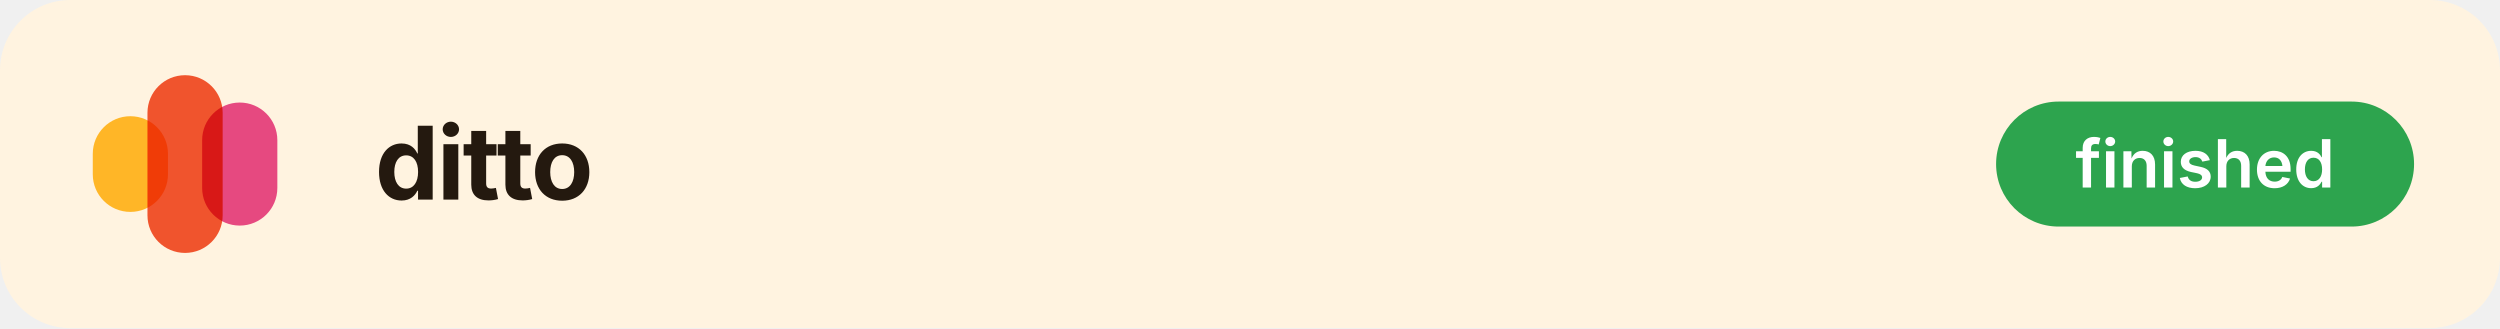
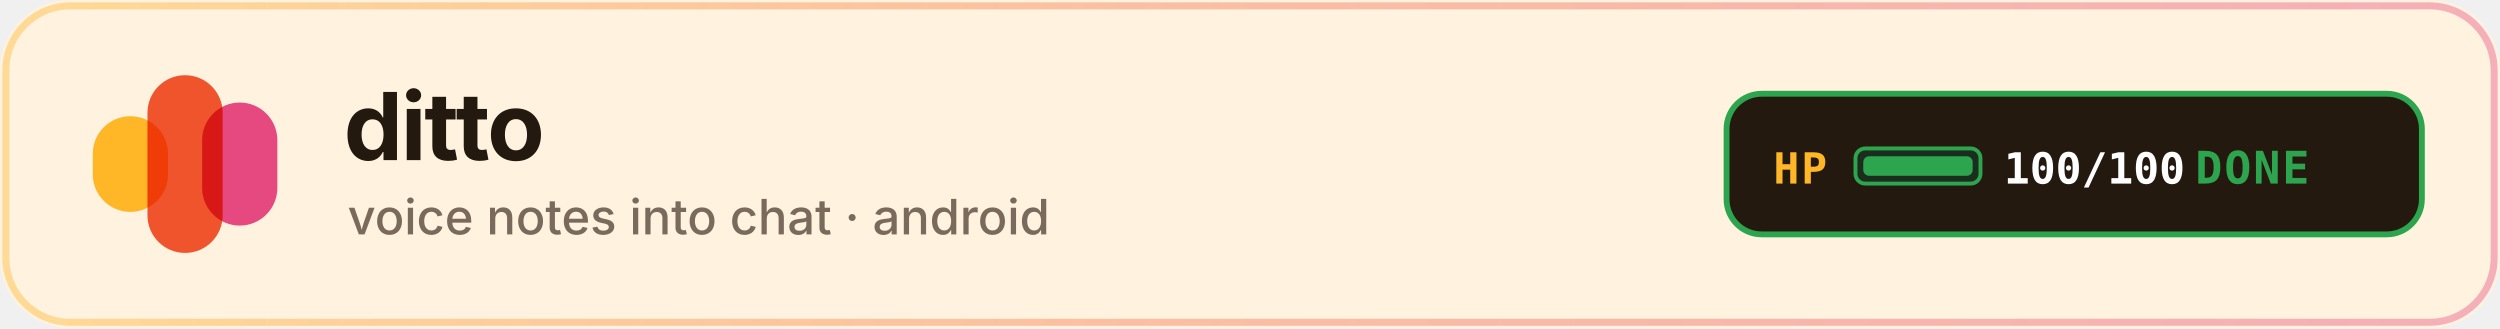
<svg xmlns="http://www.w3.org/2000/svg" width="640" height="84" viewBox="0 0 640 84" role="img" aria-label="ditto card">
+   <defs>
+     <linearGradient id="flagship-border-ditto" x1="0%" y1="0%" x2="100%" y2="0%">
+       <stop offset="0%" stop-color="#FFB627" stop-opacity="0.9" />
+       <stop offset="50%" stop-color="#F0542D" stop-opacity="0.75" />
+       <stop offset="100%" stop-color="#E64980" stop-opacity="0.9" />
+     </linearGradient>
+   </defs>
  <style>
    .bg { fill: #FFF3E0; }
-     .t  { font: 700 26px ui-sans-serif, -apple-system, "Segoe UI", sans-serif; fill: #24190f; letter-spacing: -.5px; }
-     .w  { font: 600 17px ui-sans-serif, -apple-system, "Segoe UI", sans-serif; fill: #ffffff; }
+     .t  { font: 700 24px ui-sans-serif, -apple-system, "Segoe UI", sans-serif; fill: #24190f; letter-spacing: -.5px; }
+     .sub { font: 500 12.5px ui-sans-serif, -apple-system, "Segoe UI", sans-serif; fill: #7a6a5c; }
    .m  { mix-blend-mode: multiply; }
+     .card-border { stroke-opacity: 0.45; }
+     .rpg-box { fill: #24190F; }
+     .rpg-lbl { font: 800 11px ui-monospace, "Cascadia Code", Menlo, monospace; fill: #FFB627; letter-spacing: 0.5px; }
+     .rpg-num { font: 700 11px ui-monospace, "Cascadia Code", Menlo, monospace; fill: #FFFFFF; }
+     .rpg-stat { font: 700 11.5px ui-monospace, "Cascadia Code", Menlo, monospace; fill: #2DA44E; letter-spacing: 0.5px; }
    @media (prefers-color-scheme: dark) {
      .bg { fill: #2A2119; }
      .t  { fill: #fff4e6; }
+       .sub { fill: #b8a898; }
+       .card-border { stroke-opacity: 0.75; }
+       .rpg-box { fill: #140E0A; }
    }
    @keyframes eq-1 { 0%, 100% { transform: translateY(0); } 50% { transform: translateY(-3.5px); } }
    @keyframes eq-2 { 0%, 100% { transform: translateY(0); } 50% { transform: translateY(2.5px); } }
    @keyframes eq-3 { 0%, 100% { transform: translateY(0); } 50% { transform: translateY(-2px); } }
    .bar-1 { animation: eq-1 2.2s ease-in-out infinite; }
    .bar-2 { animation: eq-2 1.8s ease-in-out infinite; }
    .bar-3 { animation: eq-3 2.5s ease-in-out infinite; }
    @keyframes badge-pulse {
-       0%, 100% { opacity: 0.86; }
+       0%, 100% { opacity: 0.88; }
      50% { opacity: 1; }
    }
-     .badge-pill {
+     .badge-anim {
      animation: badge-pulse 2.8s ease-in-out infinite;
    }
    @media (prefers-reduced-motion: reduce) {
-       .bar-1, .bar-2, .bar-3, .badge-pill { animation: none !important; }
+       .bar-1, .bar-2, .bar-3, .badge-anim { animation: none !important; }
    }
  </style>
  <rect class="bg" width="640" height="84" rx="18" />
+   <rect class="card-border" x="1.5" y="1.5" width="637" height="81" rx="16.5" fill="none" stroke="url(#flagship-border-ditto)" stroke-width="1.8" />
  <g transform="translate(22 14.0) scale(0.875)" style="isolation:isolate">
    <rect class="m bar-1" x="2" y="18" width="22" height="28" rx="11" fill="#FFB627" />
    <rect class="m bar-2" x="18" y="6" width="22" height="52" rx="11" fill="#F0542D" />
    <rect class="m bar-3" x="34" y="14" width="22" height="36" rx="11" fill="#E64980" />
  </g>
-   <text class="t" x="96" y="51.1">ditto</text>
-   <g class="badge-pill">
-     <rect x="511" y="26.0" width="107" height="32" rx="16.0" fill="#2DA44E" />
-     <text class="w" x="564.5" y="48.0" text-anchor="middle">finished</text>
+   <text class="t" x="88" y="41">ditto</text>
+   <text class="sub" x="89" y="60">voice notes into chat · android</text>
+   <g transform="translate(442, 24)">
+     <g class="badge-anim">
+       <rect class="rpg-box" width="178" height="36" rx="9" stroke="#2DA44E" stroke-width="1.5" />
+       <text class="rpg-lbl" x="12" y="23">HP</text>
+       <rect x="33" y="14" width="32" height="9" rx="2.5" fill="#1B2E1E" stroke="#2DA44E" stroke-width="1" />
+       <rect x="35" y="16" width="28" height="5" rx="1.5" fill="#2DA44E" />
+       <text class="rpg-num" x="71" y="23">100/100</text>
+       <text class="rpg-stat" x="120" y="23">DONE</text>
+     </g>
  </g>
</svg>
